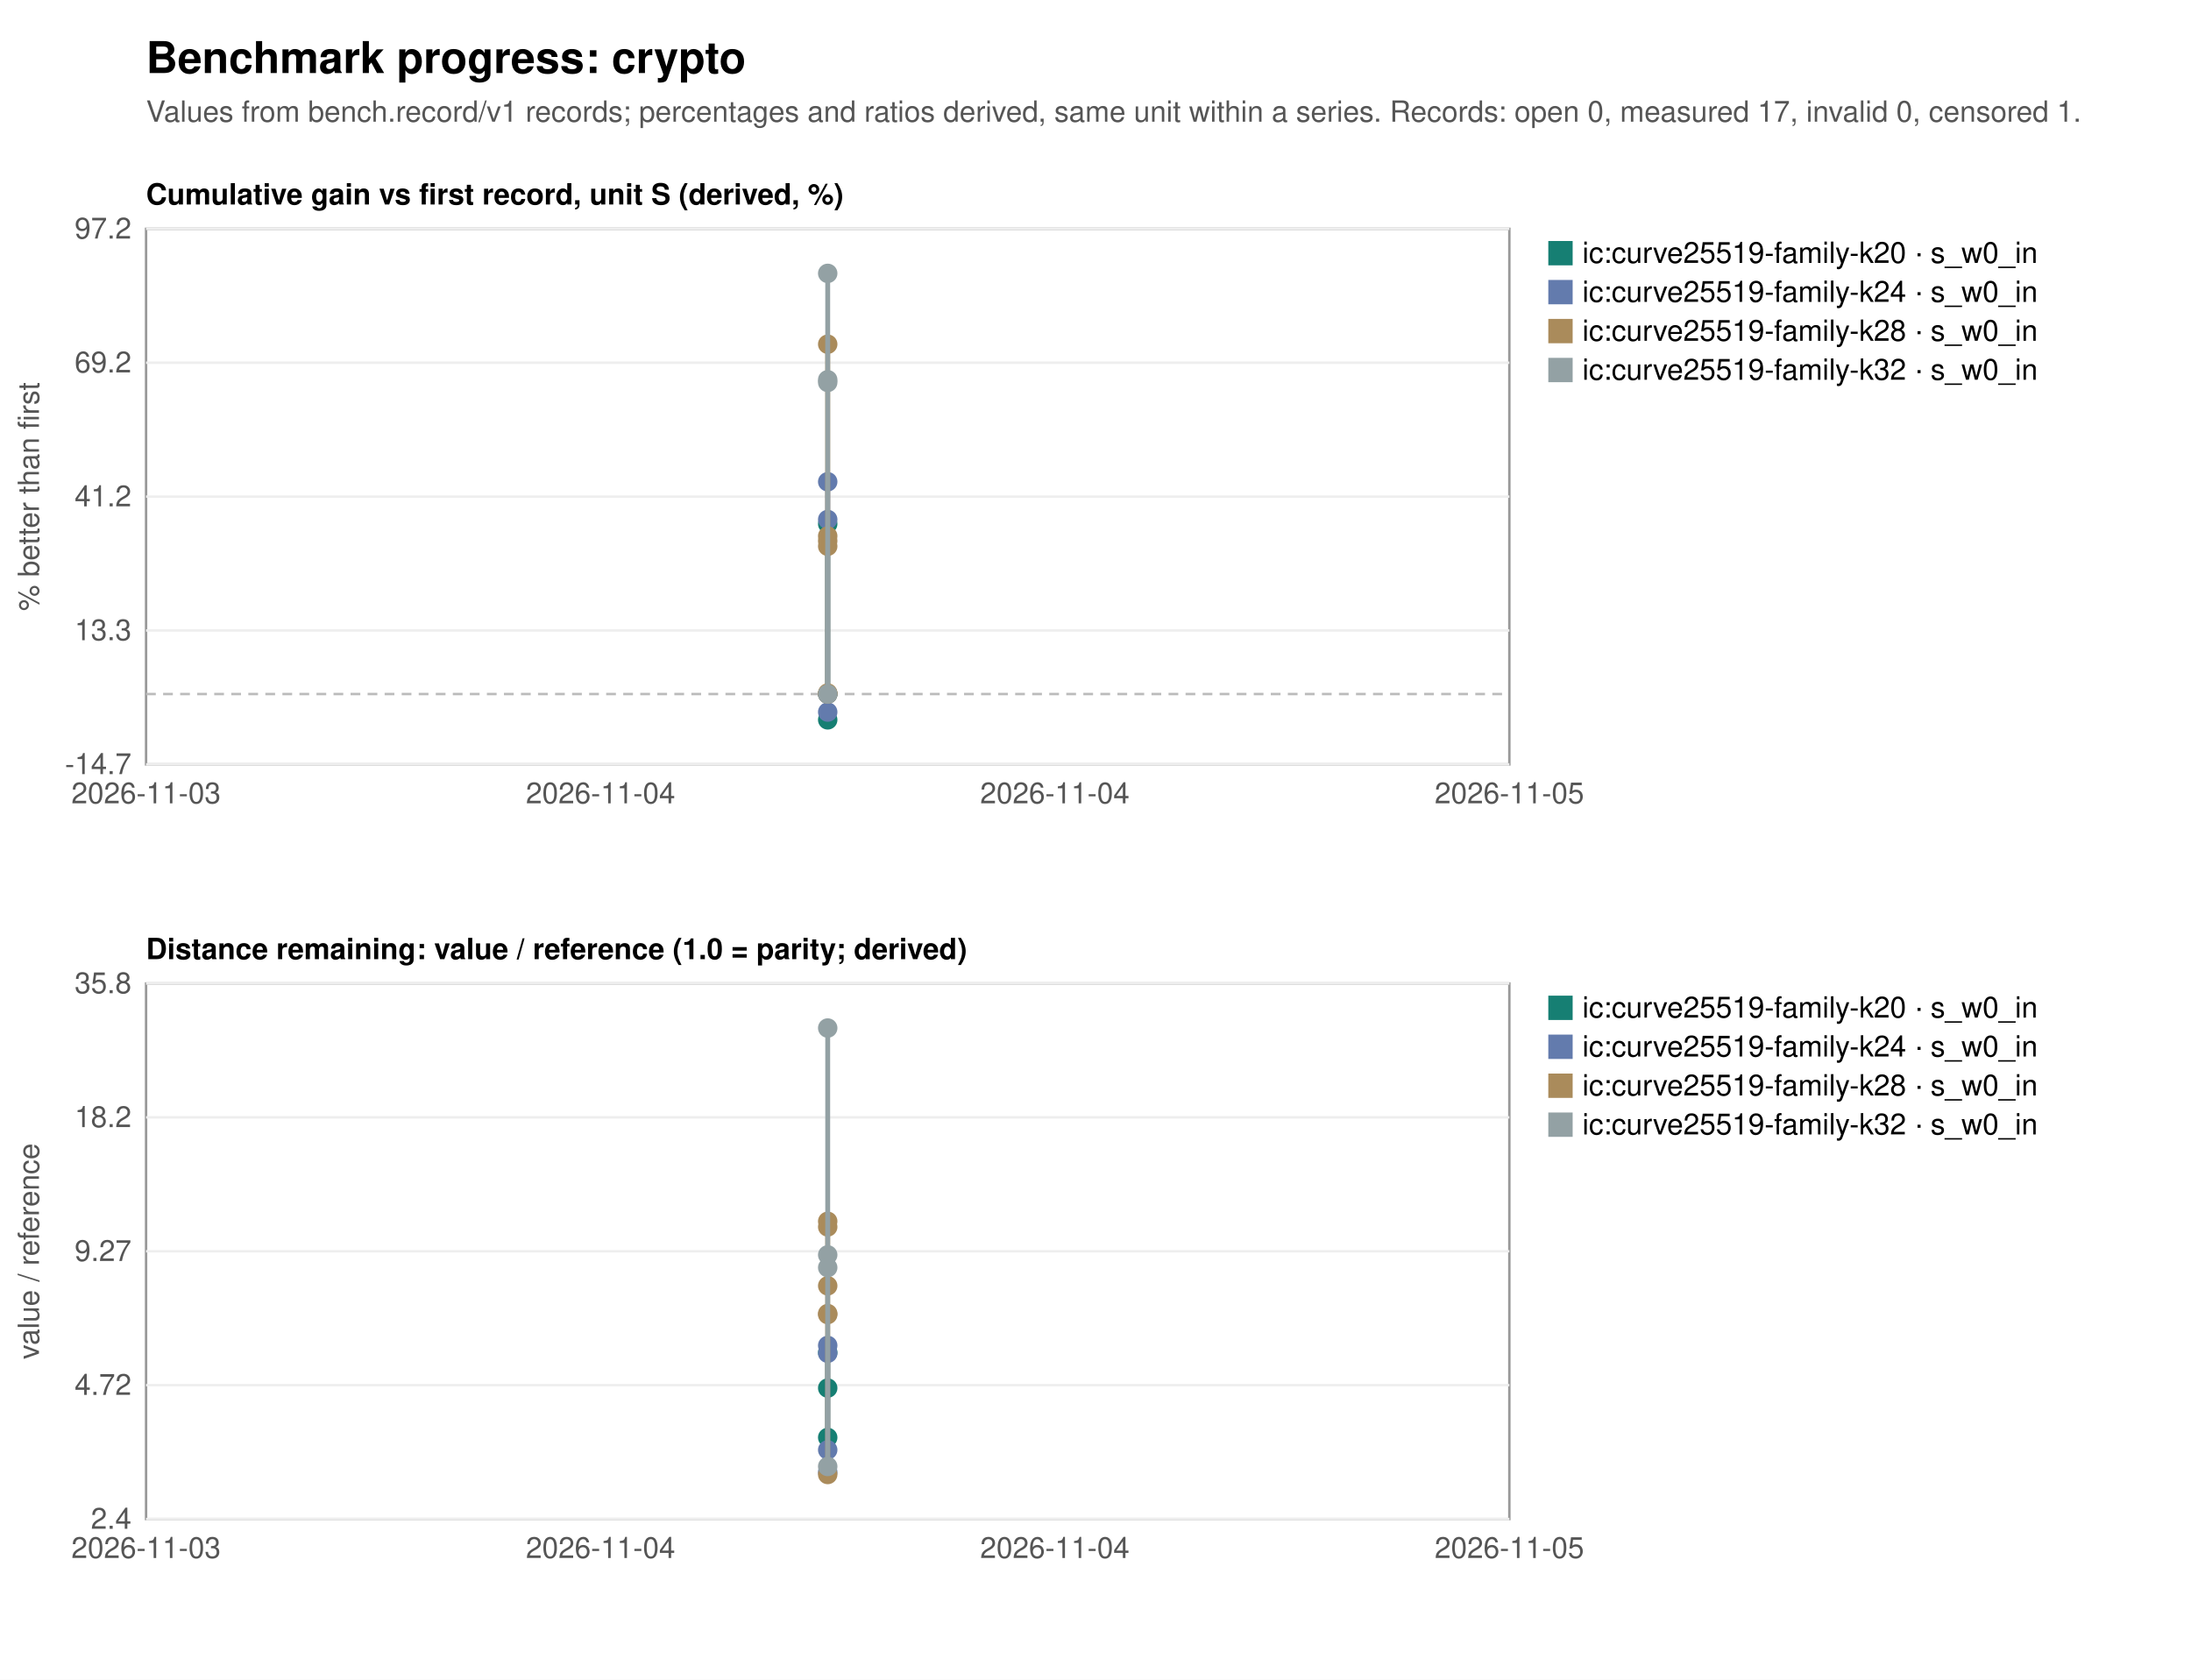
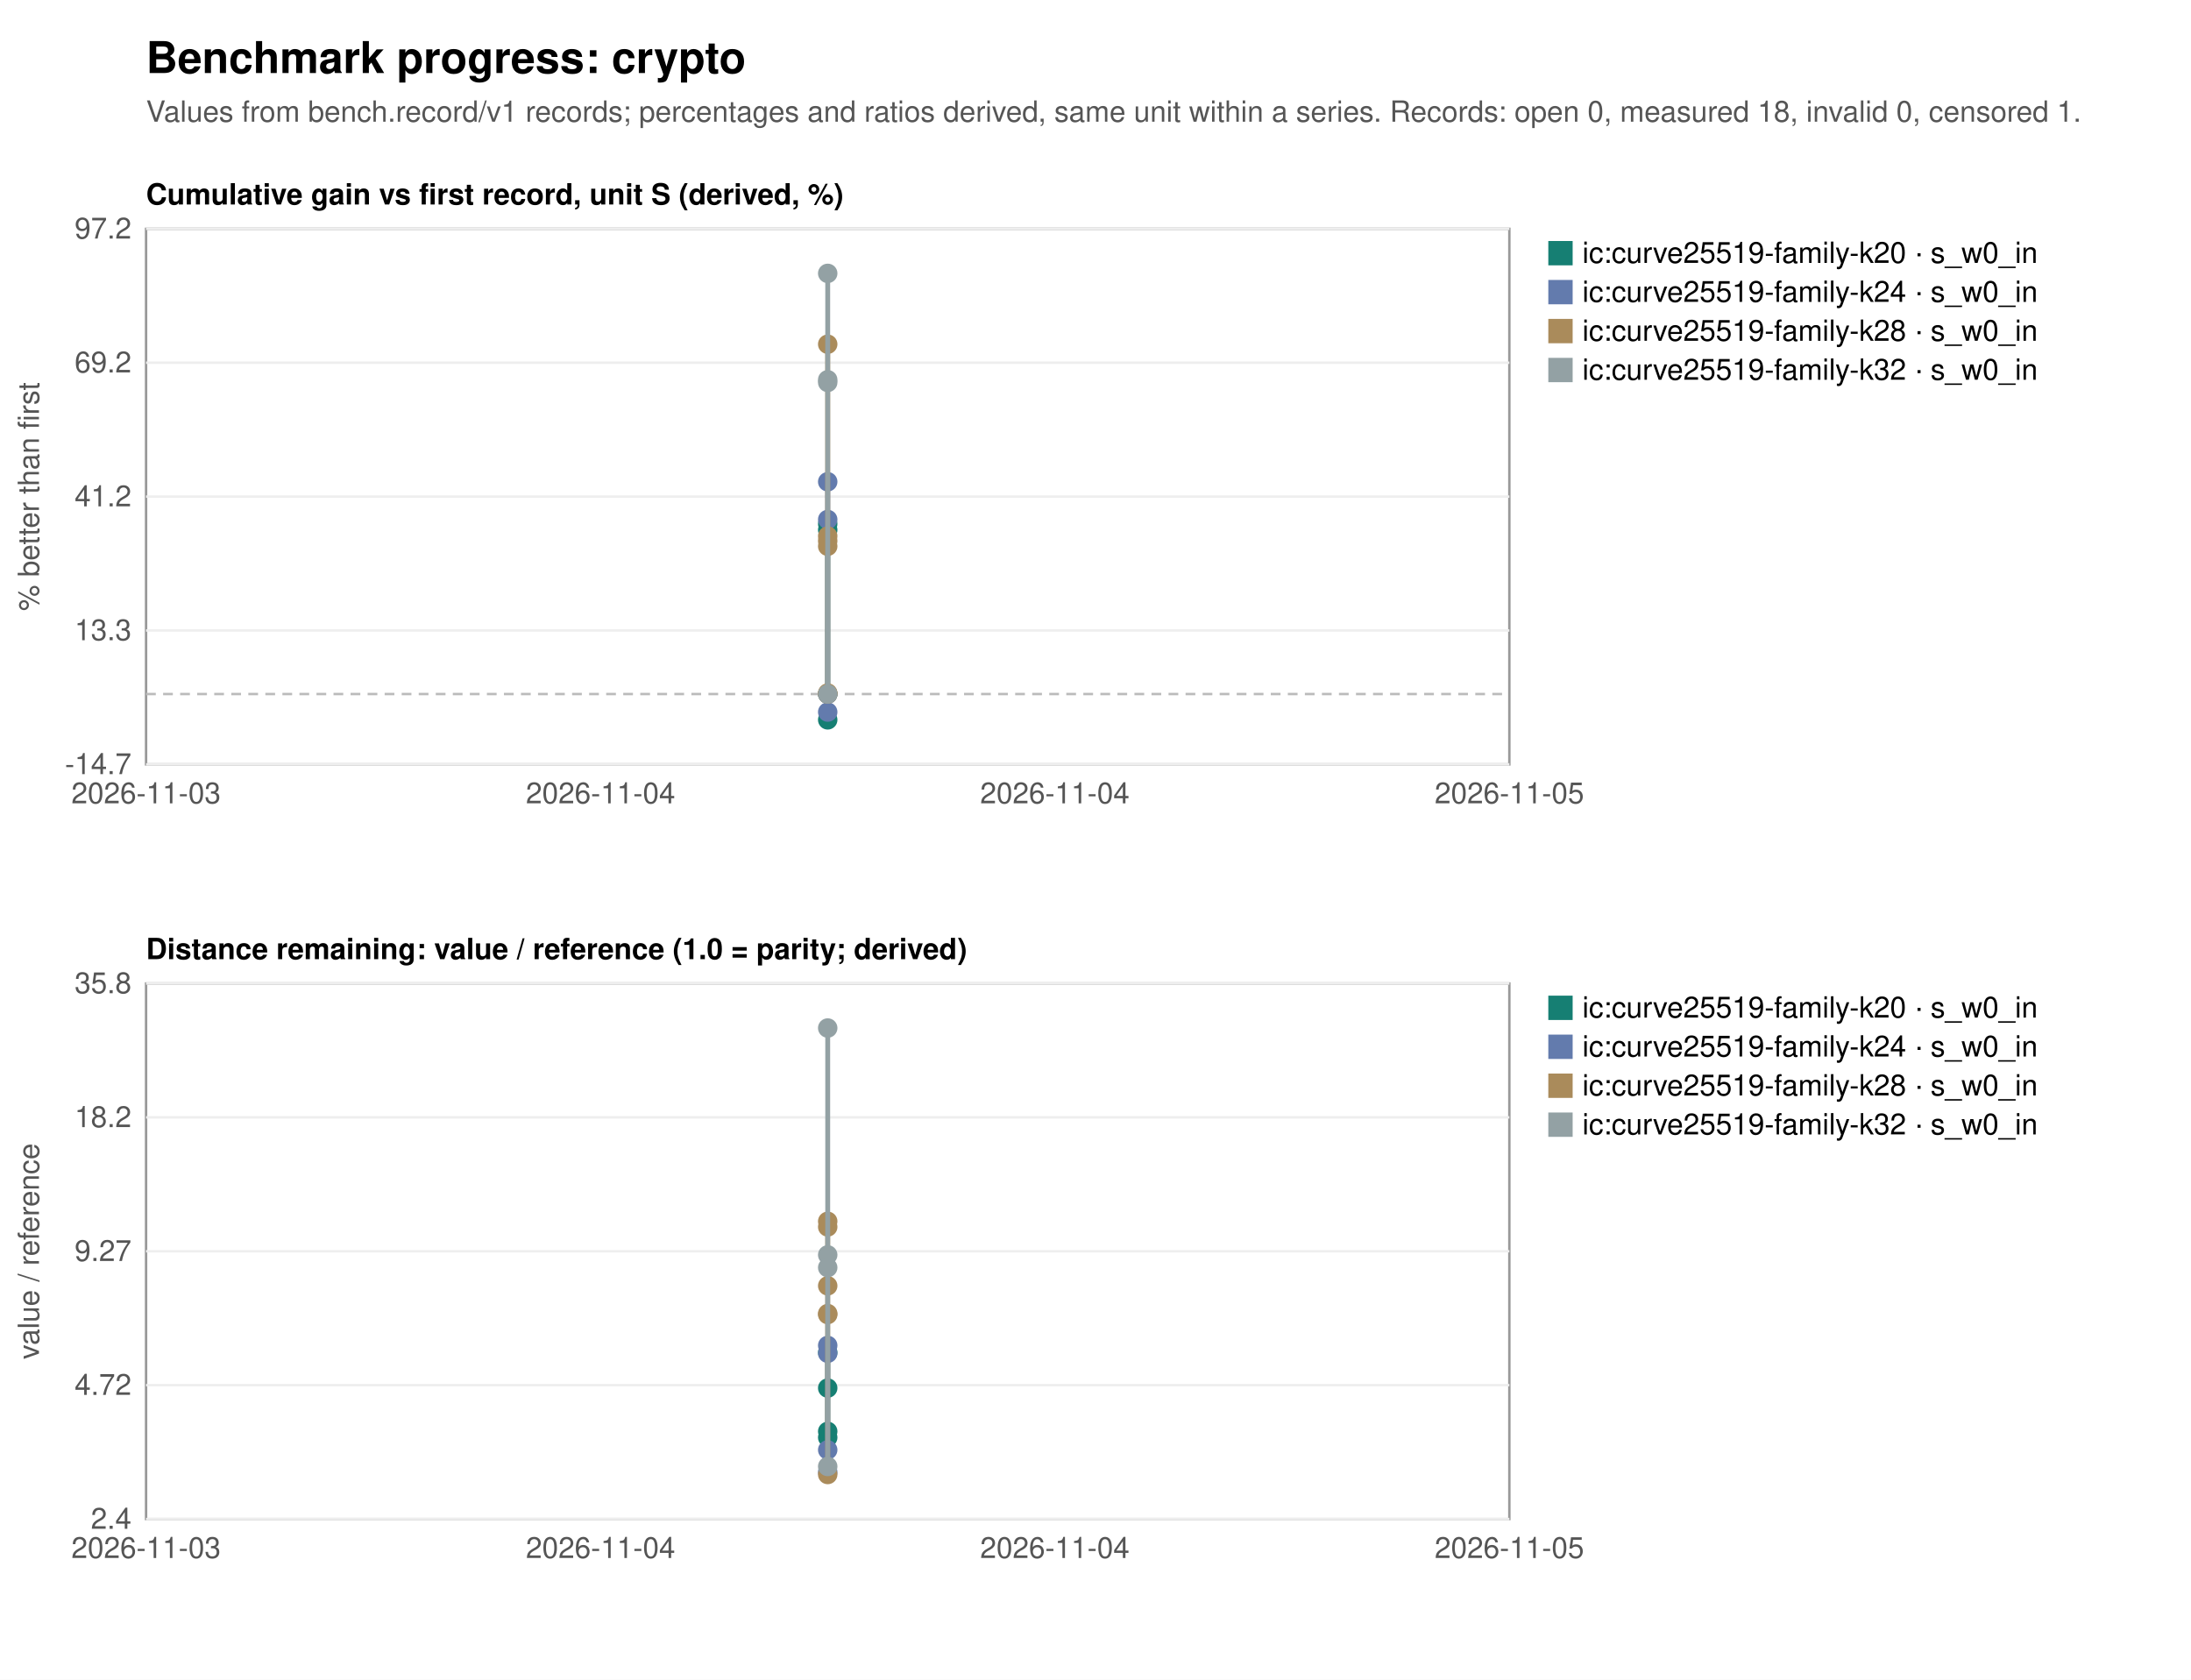
<svg xmlns="http://www.w3.org/2000/svg" width="900" height="690" viewBox="0 0 900 690" font-family="Helvetica, Arial, sans-serif" font-size="12">
  <rect width="900" height="690" fill="white" />
  <text x="60" y="30" font-size="18" font-weight="bold">Benchmark progress: crypto</text>
-   <text x="60" y="50" fill="#555">Values from bench.record/v1 records; percentages and ratios derived, same unit within a series. Records: open 0, measured 17, invalid 0, censored 1.</text>
+   <text x="60" y="50" fill="#555">Values from bench.record/v1 records; percentages and ratios derived, same unit within a series. Records: open 0, measured 18, invalid 0, censored 1.</text>
  <text x="60" y="84" font-weight="bold">Cumulative gain vs first record, unit S (derived, %)</text>
  <rect x="60" y="94" width="560" height="220" fill="none" stroke="#999" />
  <line x1="60" y1="314.0" x2="620" y2="314.0" stroke="#eee" />
  <text x="54" y="318.0" text-anchor="end" fill="#555">-14.7</text>
  <line x1="60" y1="259.0" x2="620" y2="259.0" stroke="#eee" />
  <text x="54" y="263.0" text-anchor="end" fill="#555">13.3</text>
  <line x1="60" y1="204.0" x2="620" y2="204.0" stroke="#eee" />
  <text x="54" y="208.0" text-anchor="end" fill="#555">41.2</text>
  <line x1="60" y1="149.0" x2="620" y2="149.0" stroke="#eee" />
  <text x="54" y="153.0" text-anchor="end" fill="#555">69.2</text>
  <line x1="60" y1="94.0" x2="620" y2="94.0" stroke="#eee" />
  <text x="54" y="98.0" text-anchor="end" fill="#555">97.2</text>
  <text x="60.0" y="330" text-anchor="middle" fill="#555">2026-11-03</text>
  <text x="246.7" y="330" text-anchor="middle" fill="#555">2026-11-04</text>
  <text x="433.3" y="330" text-anchor="middle" fill="#555">2026-11-04</text>
  <text x="620.0" y="330" text-anchor="middle" fill="#555">2026-11-05</text>
  <line x1="60" y1="285.1" x2="620" y2="285.1" stroke="#bbb" stroke-dasharray="4 3" />
  <text transform="translate(16,204.0) rotate(-90)" text-anchor="middle" fill="#555">% better than first</text>
-   <polyline fill="none" stroke="#167f73" stroke-width="2" points="340.0,285.1 340.0,295.7 340.0,215.2" />
+   <polyline fill="none" stroke="#167f73" stroke-width="2" points="340.0,285.1 340.0,295.7 340.0,215.2 340.0,217.7" />
  <circle cx="340.0" cy="285.1" r="4" fill="#167f73" />
  <circle cx="340.0" cy="295.7" r="4" fill="#167f73" />
  <circle cx="340.0" cy="215.2" r="4" fill="#167f73" />
+   <circle cx="340.0" cy="217.7" r="4" fill="#167f73" />
  <rect x="636" y="99" width="10" height="10" fill="#167f73" />
  <text x="650" y="108">ic:curve25519-family-k20 · s_w0_in</text>
  <polyline fill="none" stroke="#637bad" stroke-width="2" points="340.0,285.1 340.0,292.5 340.0,213.4 340.0,197.9" />
  <circle cx="340.0" cy="285.1" r="4" fill="#637bad" />
  <circle cx="340.0" cy="292.5" r="4" fill="#637bad" />
  <circle cx="340.0" cy="213.4" r="4" fill="#637bad" />
  <circle cx="340.0" cy="197.9" r="4" fill="#637bad" />
  <rect x="636" y="115" width="10" height="10" fill="#637bad" />
  <text x="650" y="124">ic:curve25519-family-k24 · s_w0_in</text>
  <polyline fill="none" stroke="#aa8b5b" stroke-width="2" points="340.0,285.1 340.0,284.7 340.0,222.2 340.0,220.2 340.0,224.4 340.0,141.4" />
  <circle cx="340.0" cy="285.1" r="4" fill="#aa8b5b" />
  <circle cx="340.0" cy="284.7" r="4" fill="#aa8b5b" />
  <circle cx="340.0" cy="222.2" r="4" fill="#aa8b5b" />
  <circle cx="340.0" cy="220.2" r="4" fill="#aa8b5b" />
  <circle cx="340.0" cy="224.4" r="4" fill="#aa8b5b" />
  <circle cx="340.0" cy="141.4" r="4" fill="#aa8b5b" />
  <rect x="636" y="131" width="10" height="10" fill="#aa8b5b" />
  <text x="650" y="140">ic:curve25519-family-k28 · s_w0_in</text>
  <polyline fill="none" stroke="#93a1a4" stroke-width="2" points="340.0,285.1 340.0,156.0 340.0,157.1 340.0,112.3" />
  <circle cx="340.0" cy="285.1" r="4" fill="#93a1a4" />
  <circle cx="340.0" cy="156.0" r="4" fill="#93a1a4" />
  <circle cx="340.0" cy="157.1" r="4" fill="#93a1a4" />
  <circle cx="340.0" cy="112.3" r="4" fill="#93a1a4" />
  <rect x="636" y="147" width="10" height="10" fill="#93a1a4" />
  <text x="650" y="156">ic:curve25519-family-k32 · s_w0_in</text>
  <text x="60" y="394" font-weight="bold">Distance remaining: value / reference (1.0 = parity; derived)</text>
  <rect x="60" y="404" width="560" height="220" fill="none" stroke="#999" />
  <line x1="60" y1="624.0" x2="620" y2="624.0" stroke="#eee" />
  <text x="54" y="628.0" text-anchor="end" fill="#555">2.4</text>
  <line x1="60" y1="569.0" x2="620" y2="569.0" stroke="#eee" />
  <text x="54" y="573.0" text-anchor="end" fill="#555">4.72</text>
  <line x1="60" y1="514.0" x2="620" y2="514.0" stroke="#eee" />
  <text x="54" y="518.0" text-anchor="end" fill="#555">9.27</text>
  <line x1="60" y1="459.0" x2="620" y2="459.0" stroke="#eee" />
  <text x="54" y="463.0" text-anchor="end" fill="#555">18.2</text>
  <line x1="60" y1="404.0" x2="620" y2="404.0" stroke="#eee" />
  <text x="54" y="408.0" text-anchor="end" fill="#555">35.8</text>
  <text x="60.0" y="640" text-anchor="middle" fill="#555">2026-11-03</text>
  <text x="246.7" y="640" text-anchor="middle" fill="#555">2026-11-04</text>
  <text x="433.3" y="640" text-anchor="middle" fill="#555">2026-11-04</text>
  <text x="620.0" y="640" text-anchor="middle" fill="#555">2026-11-05</text>
  <text transform="translate(16,514.0) rotate(-90)" text-anchor="middle" fill="#555">value / reference</text>
-   <polyline fill="none" stroke="#167f73" stroke-width="2" points="340.0,570.2 340.0,555.6 340.0,590.5" />
+   <polyline fill="none" stroke="#167f73" stroke-width="2" points="340.0,570.2 340.0,555.6 340.0,590.5 340.0,588.0" />
  <circle cx="340.0" cy="570.2" r="4" fill="#167f73" />
  <circle cx="340.0" cy="555.6" r="4" fill="#167f73" />
  <circle cx="340.0" cy="590.5" r="4" fill="#167f73" />
+   <circle cx="340.0" cy="588.0" r="4" fill="#167f73" />
  <rect x="636" y="409" width="10" height="10" fill="#167f73" />
  <text x="650" y="418">ic:curve25519-family-k20 · s_w0_in</text>
  <polyline fill="none" stroke="#637bad" stroke-width="2" points="340.0,552.7 340.0,555.9 340.0,595.6 340.0,604.7" />
  <circle cx="340.0" cy="552.7" r="4" fill="#637bad" />
  <circle cx="340.0" cy="555.9" r="4" fill="#637bad" />
  <circle cx="340.0" cy="595.6" r="4" fill="#637bad" />
  <circle cx="340.0" cy="604.7" r="4" fill="#637bad" />
  <rect x="636" y="425" width="10" height="10" fill="#637bad" />
  <text x="650" y="434">ic:curve25519-family-k24 · s_w0_in</text>
  <polyline fill="none" stroke="#aa8b5b" stroke-width="2" points="340.0,501.7 340.0,504.0 340.0,528.2 340.0,540.0 340.0,539.6 340.0,605.7" />
  <circle cx="340.0" cy="501.7" r="4" fill="#aa8b5b" />
  <circle cx="340.0" cy="504.0" r="4" fill="#aa8b5b" />
  <circle cx="340.0" cy="528.2" r="4" fill="#aa8b5b" />
  <circle cx="340.0" cy="540.0" r="4" fill="#aa8b5b" />
  <circle cx="340.0" cy="539.6" r="4" fill="#aa8b5b" />
  <circle cx="340.0" cy="605.7" r="4" fill="#aa8b5b" />
  <rect x="636" y="441" width="10" height="10" fill="#aa8b5b" />
  <text x="650" y="450">ic:curve25519-family-k28 · s_w0_in</text>
  <polyline fill="none" stroke="#93a1a4" stroke-width="2" points="340.0,422.3 340.0,515.5 340.0,520.7 340.0,602.4" />
  <circle cx="340.0" cy="422.3" r="4" fill="#93a1a4" />
  <circle cx="340.0" cy="515.5" r="4" fill="#93a1a4" />
  <circle cx="340.0" cy="520.7" r="4" fill="#93a1a4" />
  <circle cx="340.0" cy="602.4" r="4" fill="#93a1a4" />
  <rect x="636" y="457" width="10" height="10" fill="#93a1a4" />
  <text x="650" y="466">ic:curve25519-family-k32 · s_w0_in</text>
</svg>
